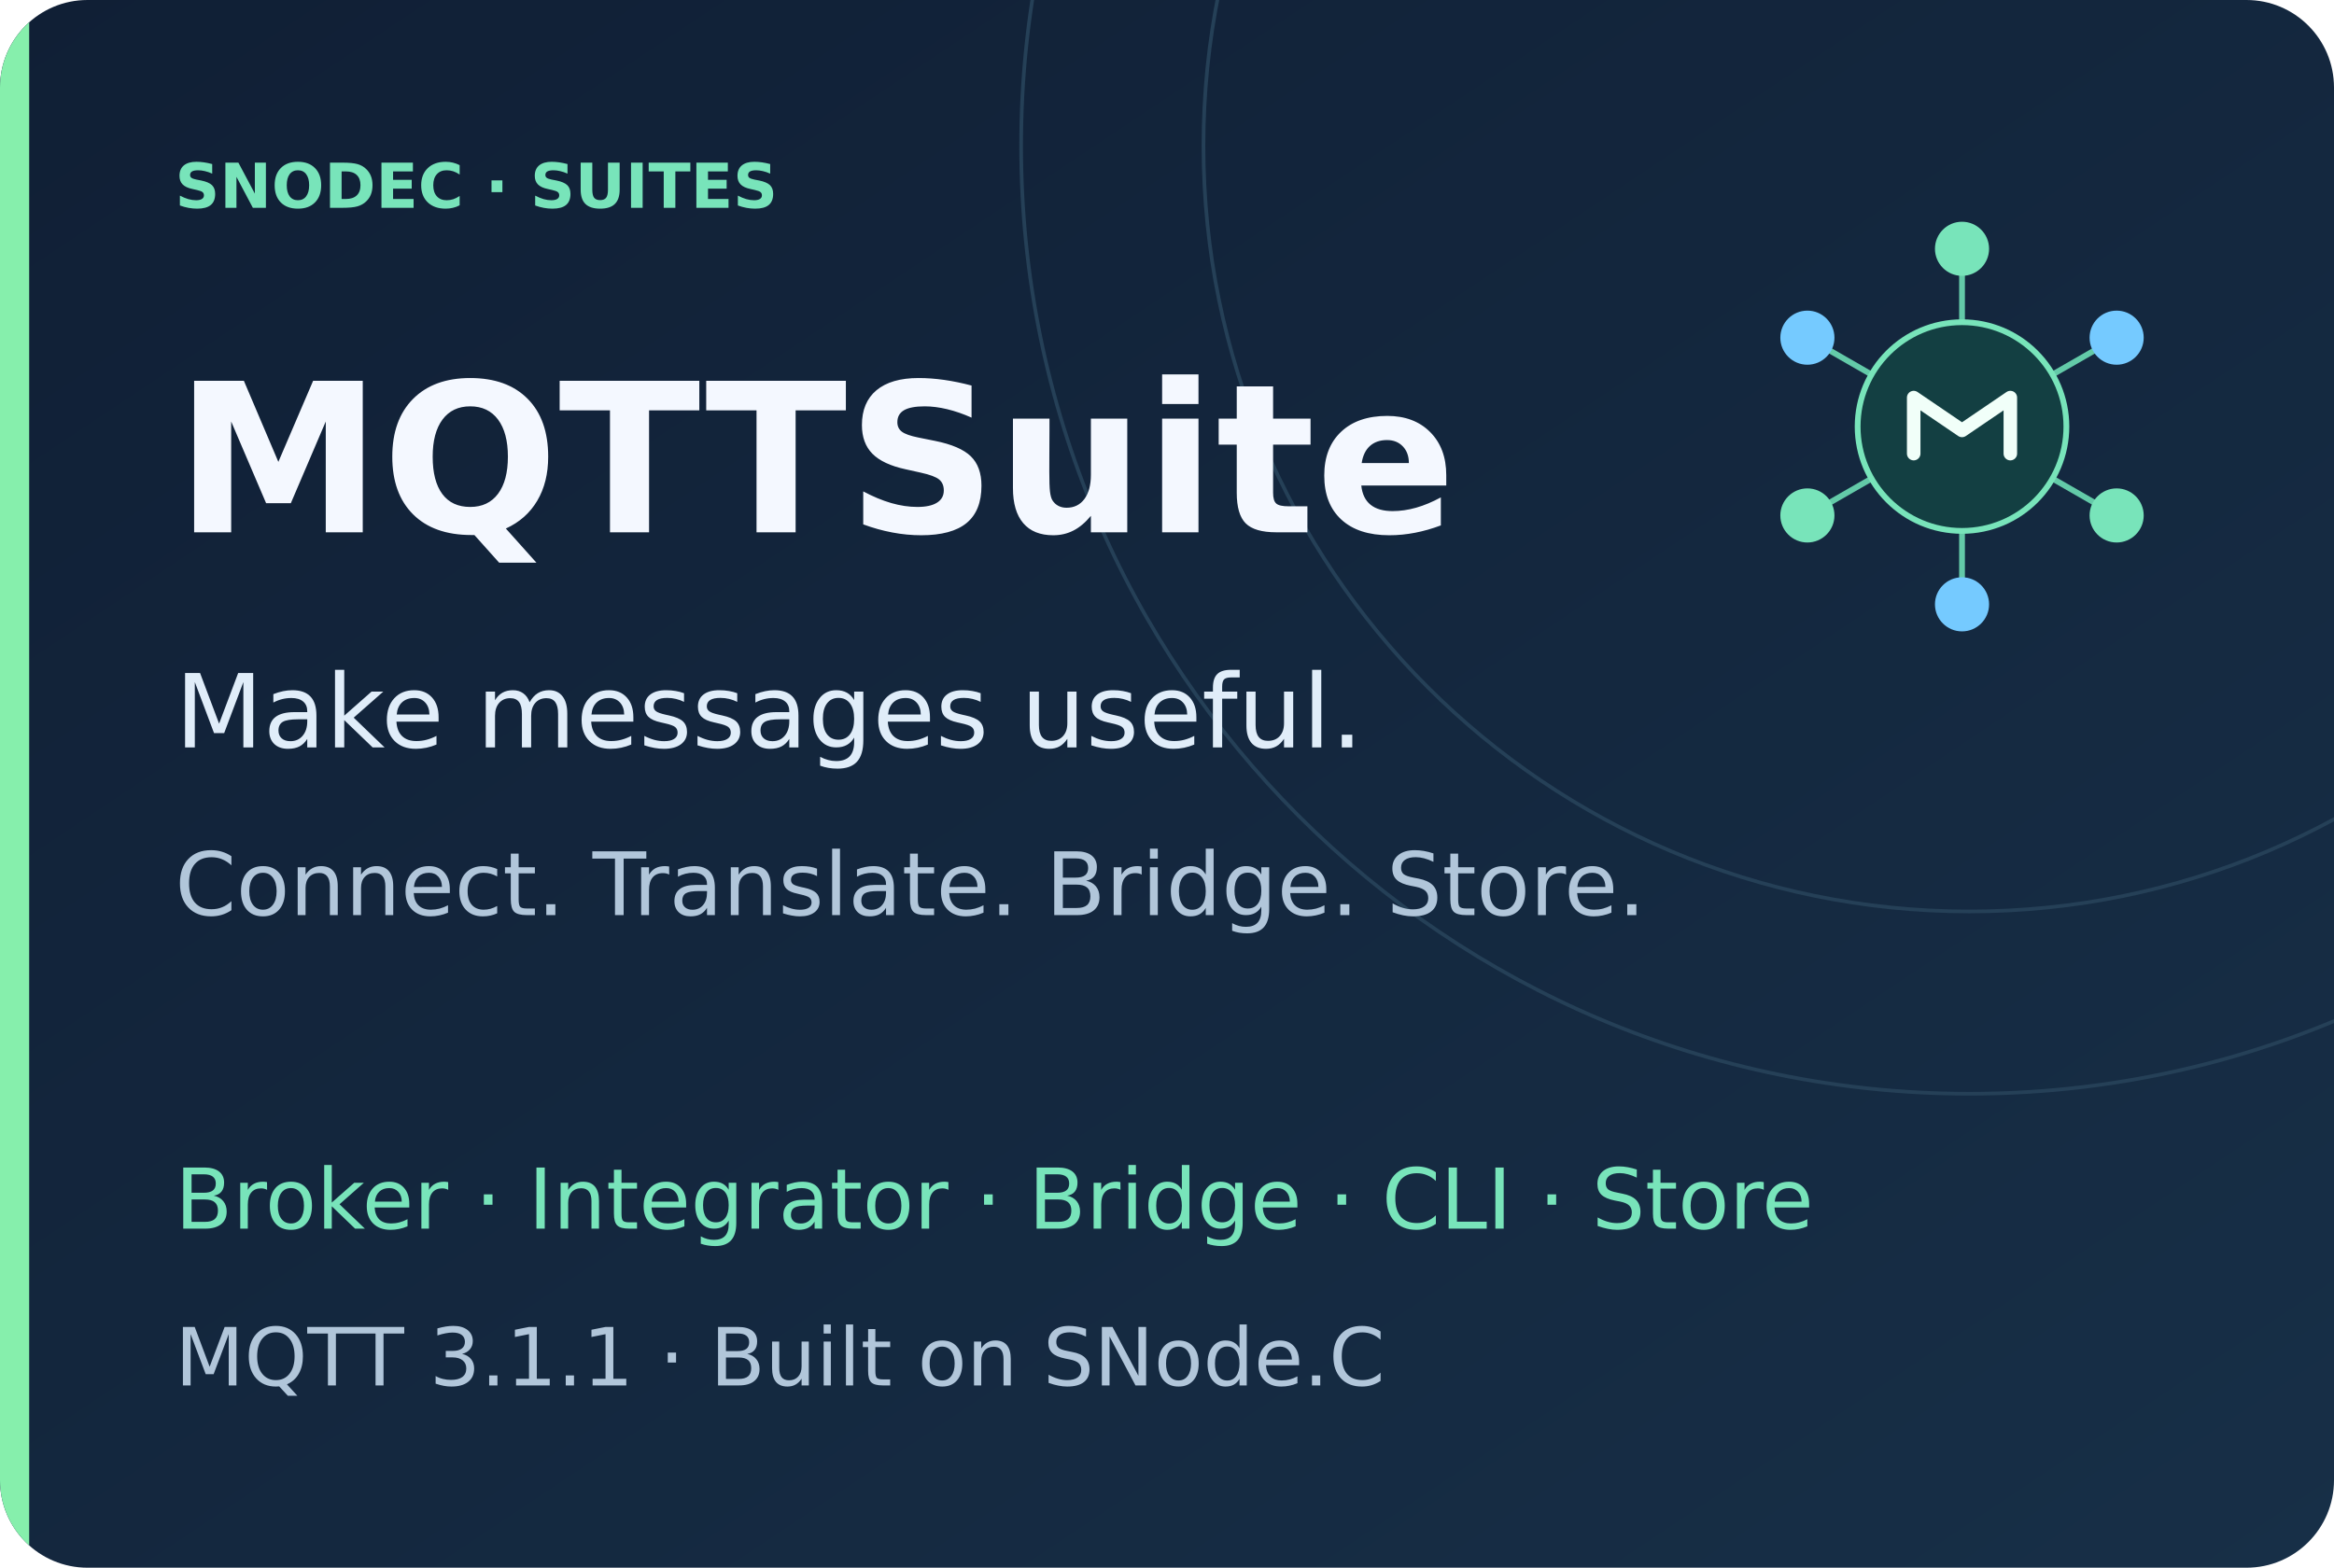
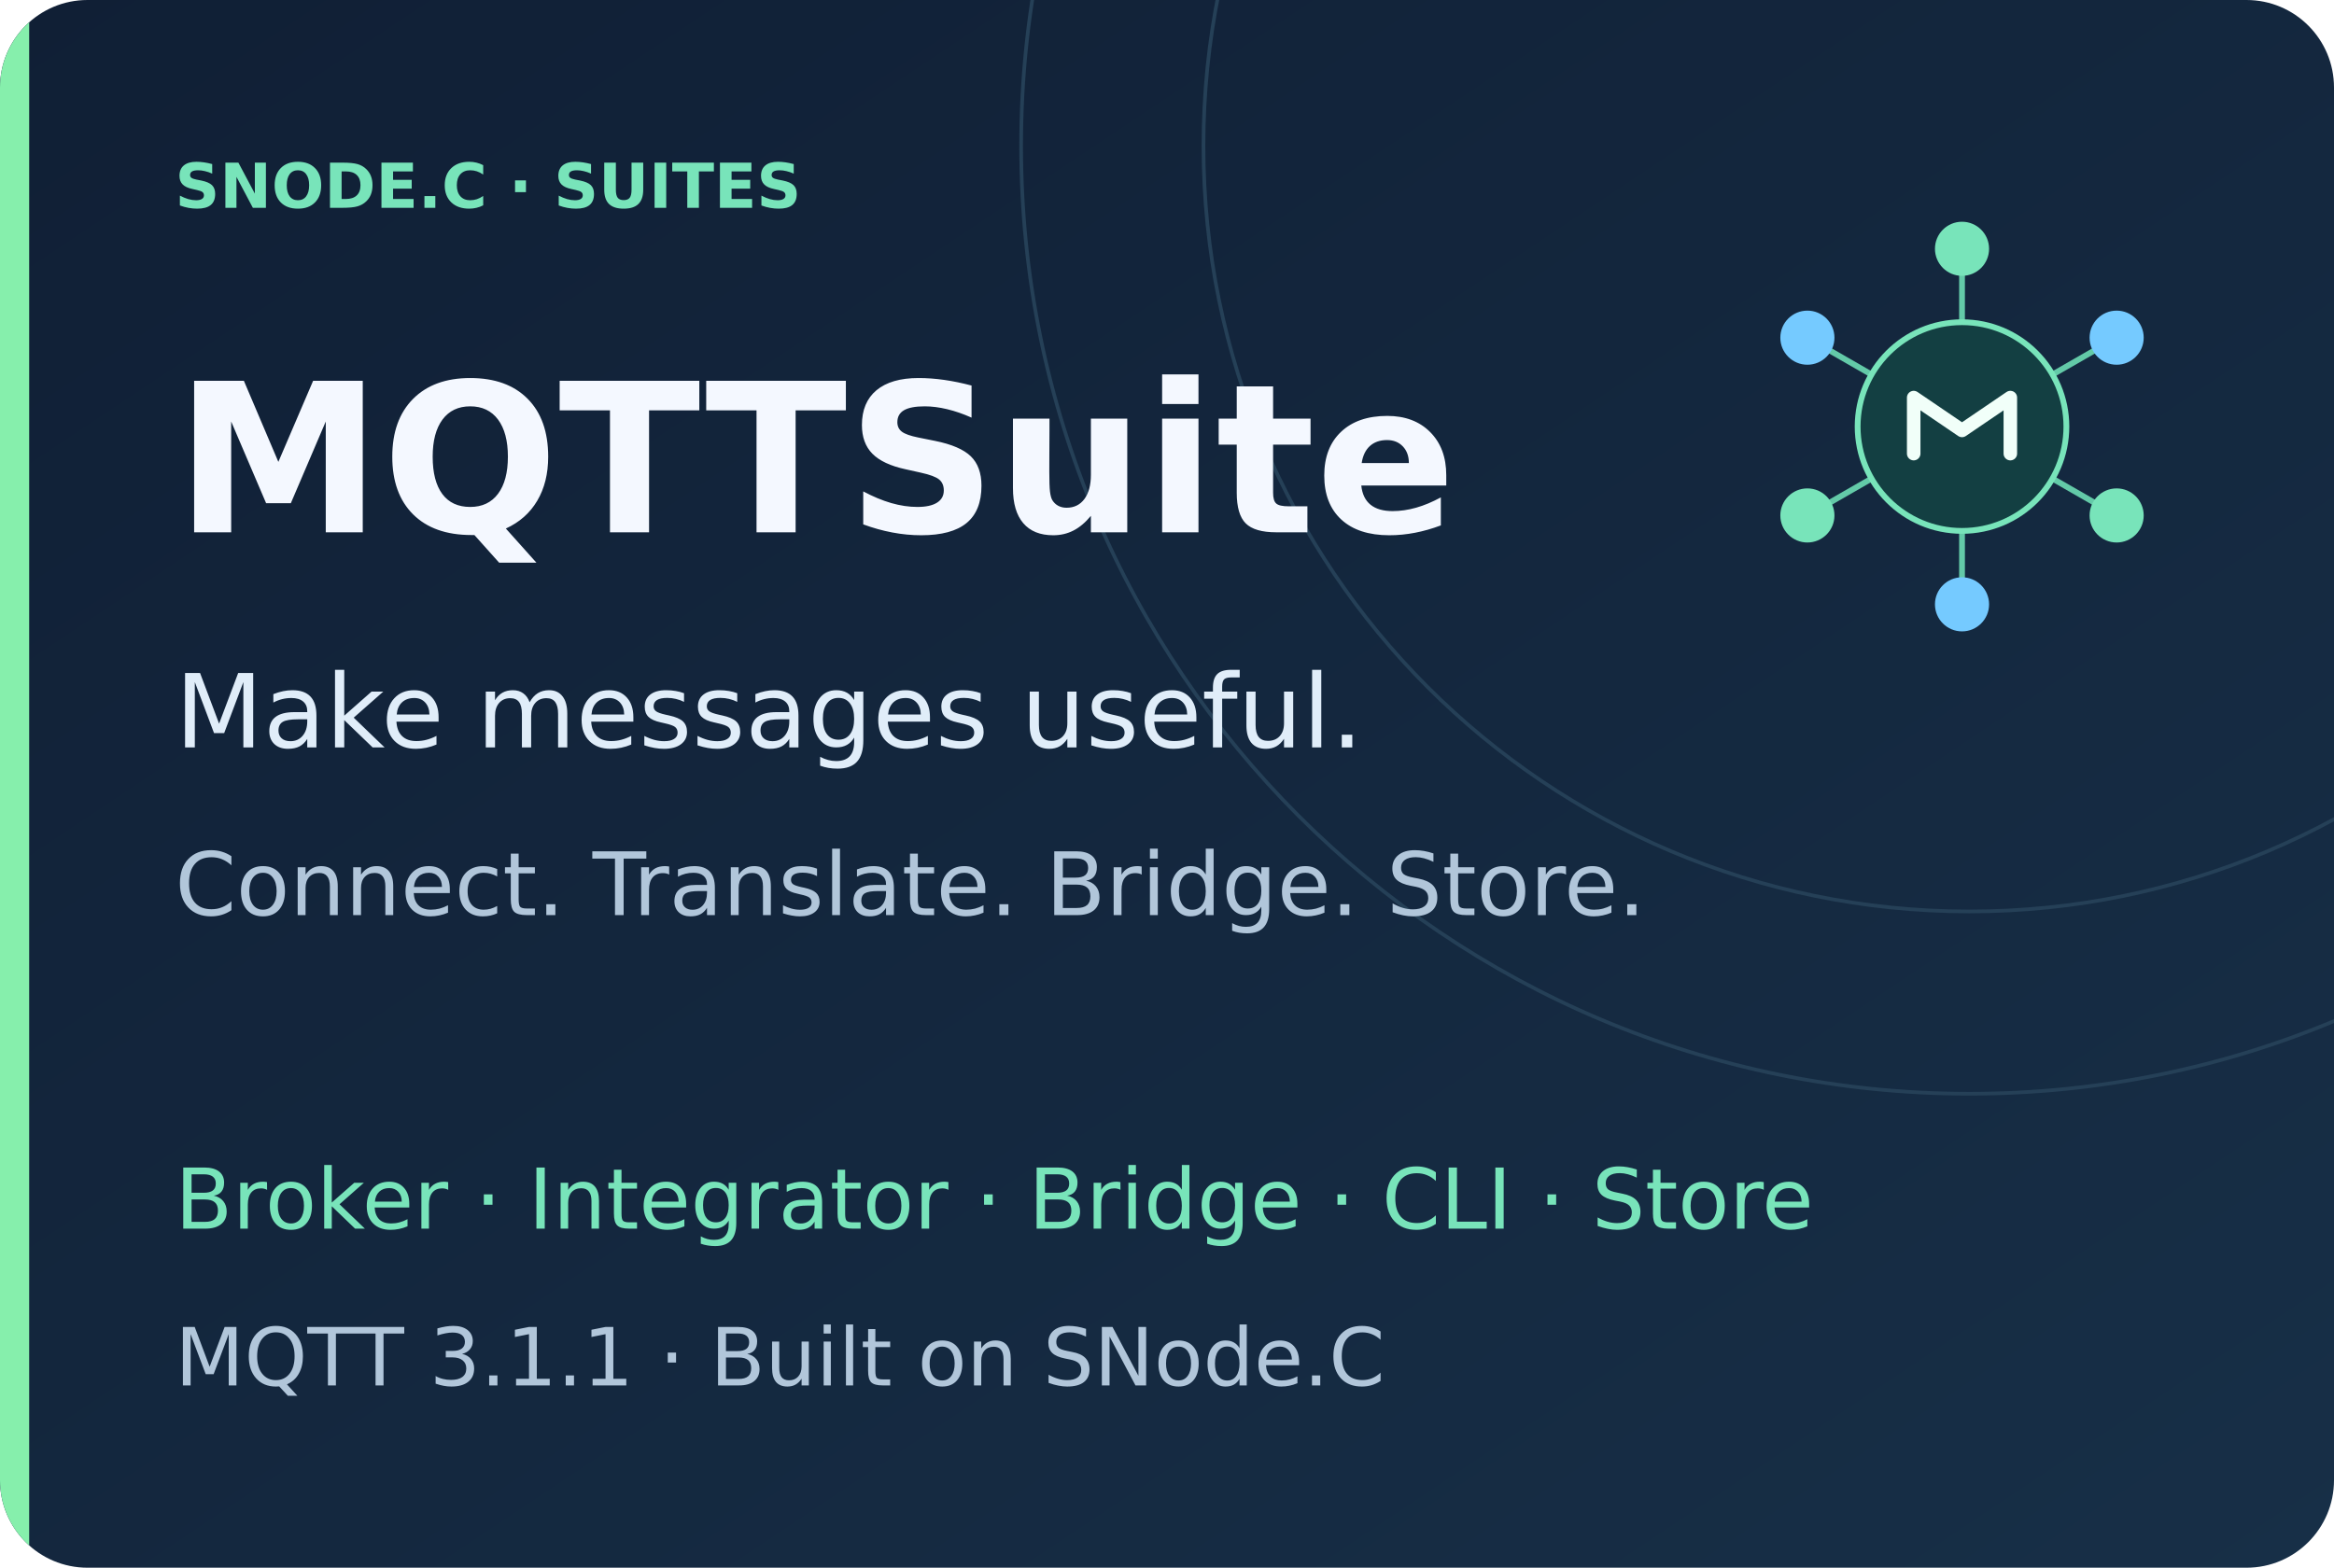
<svg xmlns="http://www.w3.org/2000/svg" viewBox="0 0 640 430" role="img" aria-labelledby="mqttsuite-hero-mobile-title mqttsuite-hero-mobile-desc">
  <defs>
    <linearGradient id="mqttsuite-hero-mobile-bg" x2="1" y2="1">
      <stop stop-color="#101f35" />
      <stop offset="1" stop-color="#172f47" />
    </linearGradient>
    <marker id="mqttsuite-hero-mobile-arrow" markerUnits="userSpaceOnUse" markerWidth="12" markerHeight="12" viewBox="0 0 8 8" refX="7" refY="4" orient="auto-start-reverse">
      <path d="M1 1L7 4L1 7" fill="none" stroke="#7c8fa5" stroke-width="1.5" />
    </marker>
    <clipPath id="banner-outline-clip">
      <use href="#banner-outline" />
    </clipPath>
  </defs>
  <g font-family="DejaVu Sans,Arial,sans-serif">
    <rect id="banner-outline" x="0" y="0" width="640" height="430" rx="24" fill="url(#mqttsuite-hero-mobile-bg)" stroke="none" />
    <g clip-path="url(#banner-outline-clip)">
      <rect width="8" height="430" fill="#86efac" />
    </g>
    <circle cx="540" cy="40" r="260" fill="none" stroke="#254057" />
    <circle cx="540" cy="40" r="210" fill="none" stroke="#254057" />
-     <text x="48" y="57" font-size="17" fill="#78e4ba" font-weight="700">SNODEC · SUITES</text>
+     <text x="48" y="57" font-size="17" fill="#78e4ba" font-weight="700">SNODE.C · SUITES</text>
    <text x="48" y="146" font-size="57" fill="#f4f8ff" font-weight="700">MQTTSuite</text>
    <text x="48" y="205" font-size="28" fill="#e0edf9" font-weight="400">Make messages useful.</text>
    <text x="48" y="251" font-size="24" fill="#b1c6da" font-weight="400">Connect. Translate. Bridge. Store.</text>
    <text x="48" y="337" font-size="23" fill="#78e4ba" font-weight="400">Broker · Integrator · Bridge · CLI · Store</text>
    <text x="48" y="380" font-size="22" fill="#b1c6da" font-weight="400">MQTT 3.1.1 · Built on SNode.C</text>
    <g transform="translate(538 117) scale(0.53)">
      <path d="M0 0L0 -92" fill="none" stroke="#63caa8" stroke-width="3" />
      <path d="M0 0L80 -46" fill="none" stroke="#63caa8" stroke-width="3" />
      <path d="M0 0L80 46" fill="none" stroke="#63caa8" stroke-width="3" />
      <path d="M0 0L0 92" fill="none" stroke="#63caa8" stroke-width="3" />
      <path d="M0 0L-80 46" fill="none" stroke="#63caa8" stroke-width="3" />
      <path d="M0 0L-80 -46" fill="none" stroke="#63caa8" stroke-width="3" />
      <circle r="54" fill="#133f42" stroke="#78e4ba" stroke-width="3" />
      <circle cx="0" cy="-92" r="14" fill="#78e4ba" />
      <circle cx="80" cy="-46" r="14" fill="#75caff" />
      <circle cx="80" cy="46" r="14" fill="#78e4ba" />
      <circle cx="0" cy="92" r="14" fill="#75caff" />
      <circle cx="-80" cy="46" r="14" fill="#78e4ba" />
      <circle cx="-80" cy="-46" r="14" fill="#75caff" />
      <path d="M-25 14V-15L0 2L25-15V14" fill="none" stroke="#f1fff9" stroke-width="7" stroke-linecap="round" stroke-linejoin="round" />
    </g>
  </g>
</svg>
